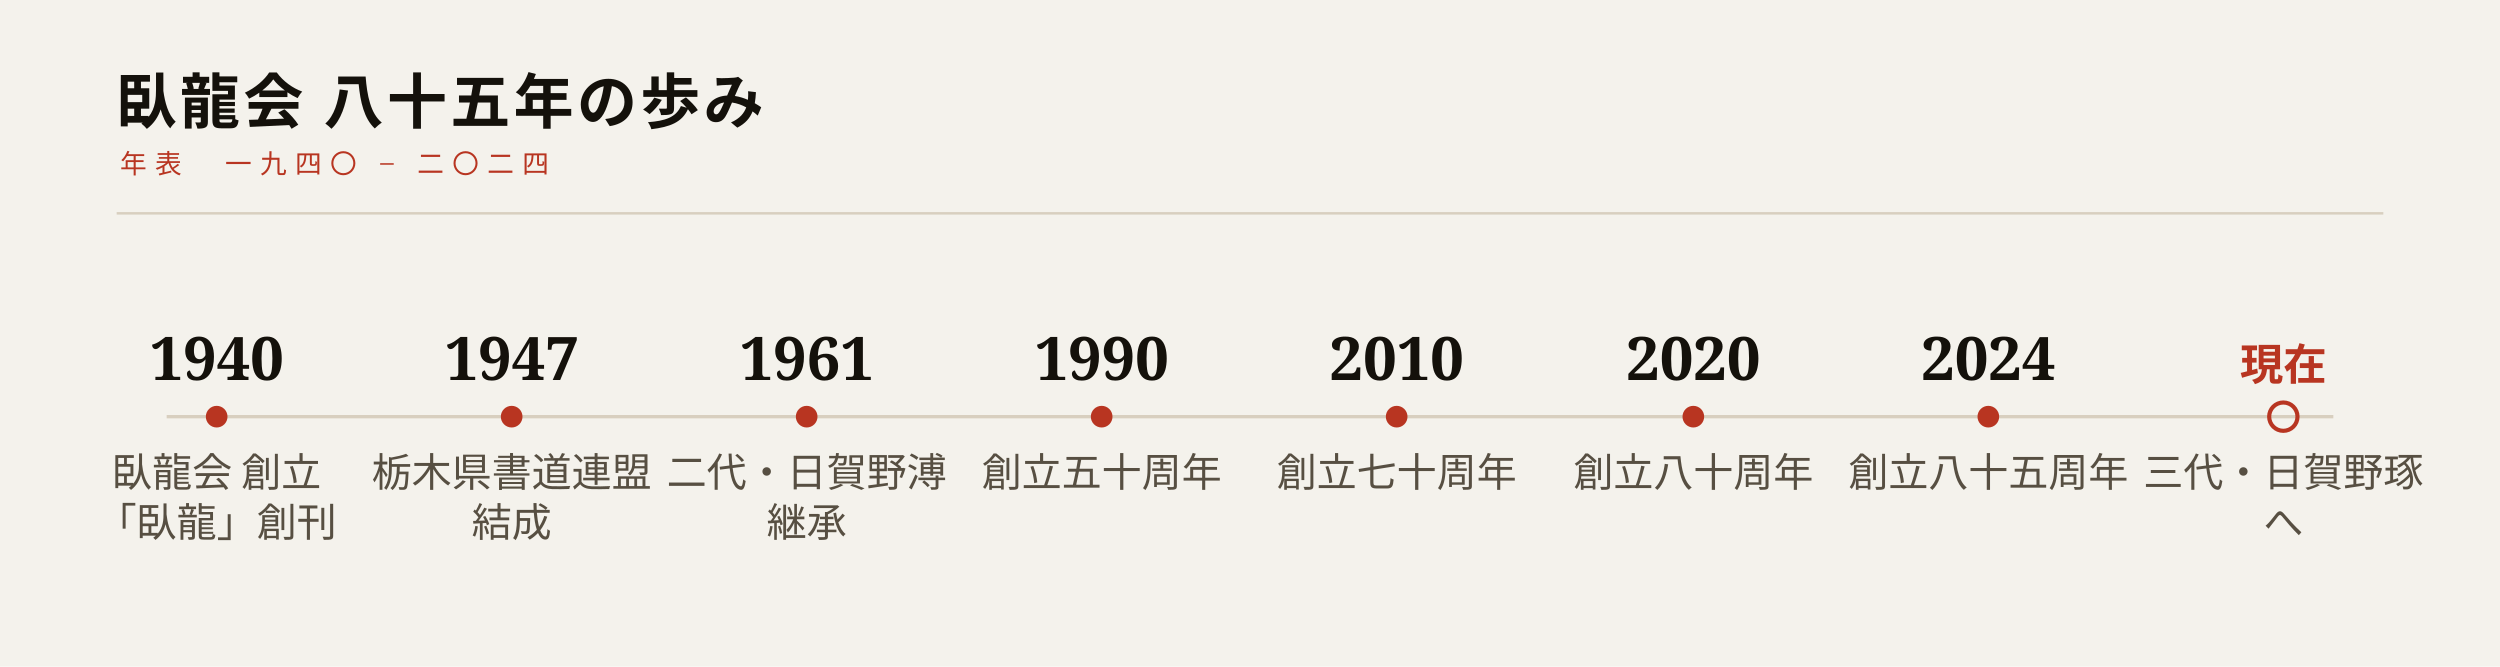
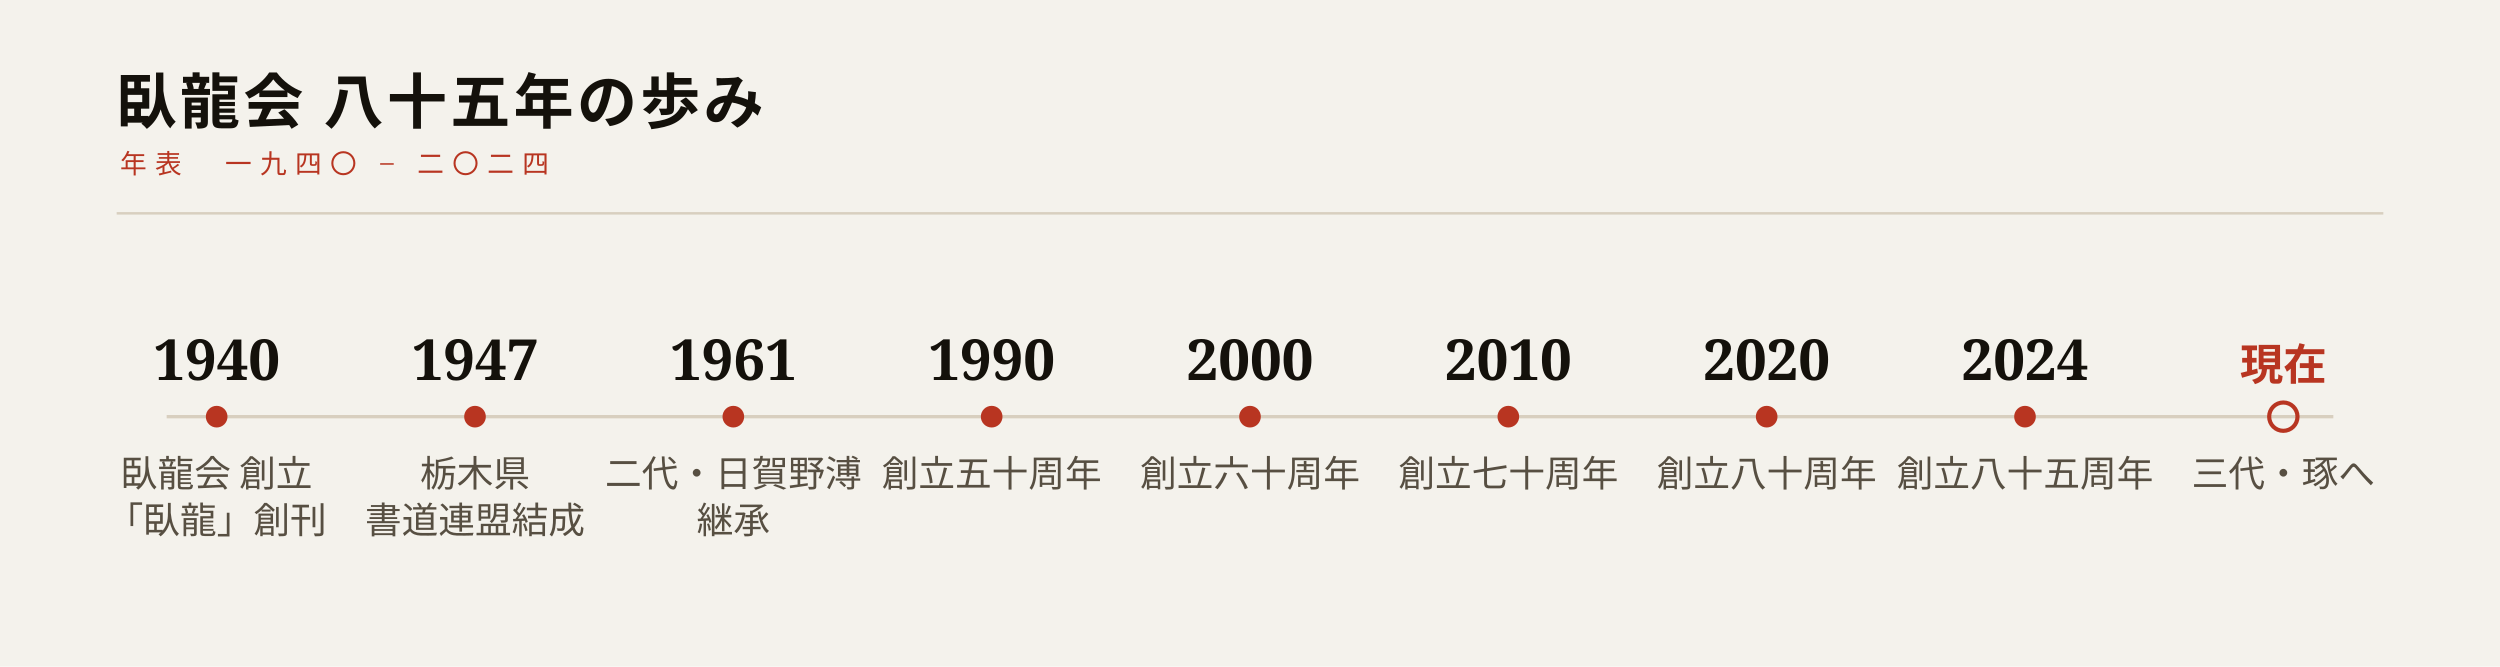
<svg xmlns="http://www.w3.org/2000/svg" viewBox="0 0 1500 400" font-family="&quot;Shippori Mincho&quot;,&quot;Yu Mincho&quot;,&quot;Hiragino Mincho ProN&quot;,serif">
  <rect width="1500" height="400" fill="#f4f2ec" />
  <text x="70" y="74" font-size="36" font-weight="700" fill="#14110b" letter-spacing="2">臥龍会 八十五年の歩み</text>
  <text x="72" y="104" font-size="16" fill="#b83521" letter-spacing="5">年表　一九四〇 – 二〇二四</text>
  <line x1="70" y1="128" x2="1430" y2="128" stroke="#d8cfbf" stroke-width="1.5" />
  <line x1="100" y1="250" x2="1400" y2="250" stroke="#d8cfbf" stroke-width="2" />
  <circle cx="130" cy="250" r="6.5" fill="#b83521" />
-   <text x="130" y="228" text-anchor="middle" font-size="36" font-weight="700" fill="#14110b">1940</text>
-   <text x="130" y="292" text-anchor="middle" font-size="24" fill="#574f42">臥龍会 創立<tspan x="130" dy="30">「臥龍」創刊</tspan>
+   <text x="130" y="228" text-anchor="middle" font-size="34" font-weight="700" fill="#14110b">1940</text>
+   <text x="130" y="292" text-anchor="middle" font-size="22" fill="#574f42">臥龍会 創立<tspan x="130" dy="28">「臥龍」創刊</tspan>
  </text>
-   <circle cx="307" cy="250" r="6.5" fill="#b83521" />
-   <text x="307" y="228" text-anchor="middle" font-size="36" font-weight="700" fill="#14110b">1947</text>
-   <text x="307" y="292" text-anchor="middle" font-size="24" fill="#574f42">栃木県書道連盟<tspan x="307" dy="30">結成</tspan>
+   <circle cx="285" cy="250" r="6.5" fill="#b83521" />
+   <text x="285" y="228" text-anchor="middle" font-size="34" font-weight="700" fill="#14110b">1947</text>
+   <text x="285" y="292" text-anchor="middle" font-size="22" fill="#574f42">栃木県<tspan x="285" dy="28">書道連盟結成</tspan>
  </text>
-   <circle cx="484" cy="250" r="6.5" fill="#b83521" />
-   <text x="484" y="228" text-anchor="middle" font-size="36" font-weight="700" fill="#14110b">1961</text>
-   <text x="484" y="292" text-anchor="middle" font-size="24" fill="#574f42">二代・日賀野溥<tspan x="484" dy="30">継承</tspan>
+   <circle cx="440" cy="250" r="6.5" fill="#b83521" />
+   <text x="440" y="228" text-anchor="middle" font-size="34" font-weight="700" fill="#14110b">1961</text>
+   <text x="440" y="292" text-anchor="middle" font-size="22" fill="#574f42">二代・日賀野溥<tspan x="440" dy="28">継承</tspan>
  </text>
-   <circle cx="661" cy="250" r="6.5" fill="#b83521" />
-   <text x="661" y="228" text-anchor="middle" font-size="36" font-weight="700" fill="#14110b">1990</text>
-   <text x="661" y="292" text-anchor="middle" font-size="24" fill="#574f42">創立五十周年</text>
-   <circle cx="838" cy="250" r="6.5" fill="#b83521" />
-   <text x="838" y="228" text-anchor="middle" font-size="36" font-weight="700" fill="#14110b">2010</text>
-   <text x="838" y="292" text-anchor="middle" font-size="24" fill="#574f42">創立七十周年</text>
-   <circle cx="1016" cy="250" r="6.5" fill="#b83521" />
-   <text x="1016" y="228" text-anchor="middle" font-size="36" font-weight="700" fill="#14110b">2020</text>
-   <text x="1016" y="292" text-anchor="middle" font-size="24" fill="#574f42">創立八十周年</text>
-   <circle cx="1193" cy="250" r="6.5" fill="#b83521" />
-   <text x="1193" y="228" text-anchor="middle" font-size="36" font-weight="700" fill="#14110b">2024</text>
-   <text x="1193" y="292" text-anchor="middle" font-size="24" fill="#574f42">創立八十五周年</text>
+   <circle cx="595" cy="250" r="6.5" fill="#b83521" />
+   <text x="595" y="228" text-anchor="middle" font-size="34" font-weight="700" fill="#14110b">1990</text>
+   <text x="595" y="292" text-anchor="middle" font-size="22" fill="#574f42">創立五十周年</text>
+   <circle cx="750" cy="250" r="6.5" fill="#b83521" />
+   <text x="750" y="228" text-anchor="middle" font-size="34" font-weight="700" fill="#14110b">2000</text>
+   <text x="750" y="292" text-anchor="middle" font-size="22" fill="#574f42">創立六十周年</text>
+   <circle cx="905" cy="250" r="6.5" fill="#b83521" />
+   <text x="905" y="228" text-anchor="middle" font-size="34" font-weight="700" fill="#14110b">2010</text>
+   <text x="905" y="292" text-anchor="middle" font-size="22" fill="#574f42">創立七十周年</text>
+   <circle cx="1060" cy="250" r="6.5" fill="#b83521" />
+   <text x="1060" y="228" text-anchor="middle" font-size="34" font-weight="700" fill="#14110b">2020</text>
+   <text x="1060" y="292" text-anchor="middle" font-size="22" fill="#574f42">創立八十周年</text>
+   <circle cx="1215" cy="250" r="6.5" fill="#b83521" />
+   <text x="1215" y="228" text-anchor="middle" font-size="34" font-weight="700" fill="#14110b">2024</text>
+   <text x="1215" y="292" text-anchor="middle" font-size="22" fill="#574f42">創立八十五周年</text>
  <circle cx="1370" cy="250" r="8.5" fill="none" stroke="#b83521" stroke-width="2.5" />
  <text x="1370" y="228" text-anchor="middle" font-size="26" font-weight="700" fill="#b83521">現在</text>
-   <text x="1370" y="292" text-anchor="middle" font-size="24" fill="#574f42">三代・日賀野琢<tspan x="1370" dy="30">へ</tspan>
-   </text>
+   <text x="1370" y="292" text-anchor="middle" font-size="22" fill="#574f42">三代・琢へ</text>
</svg>
